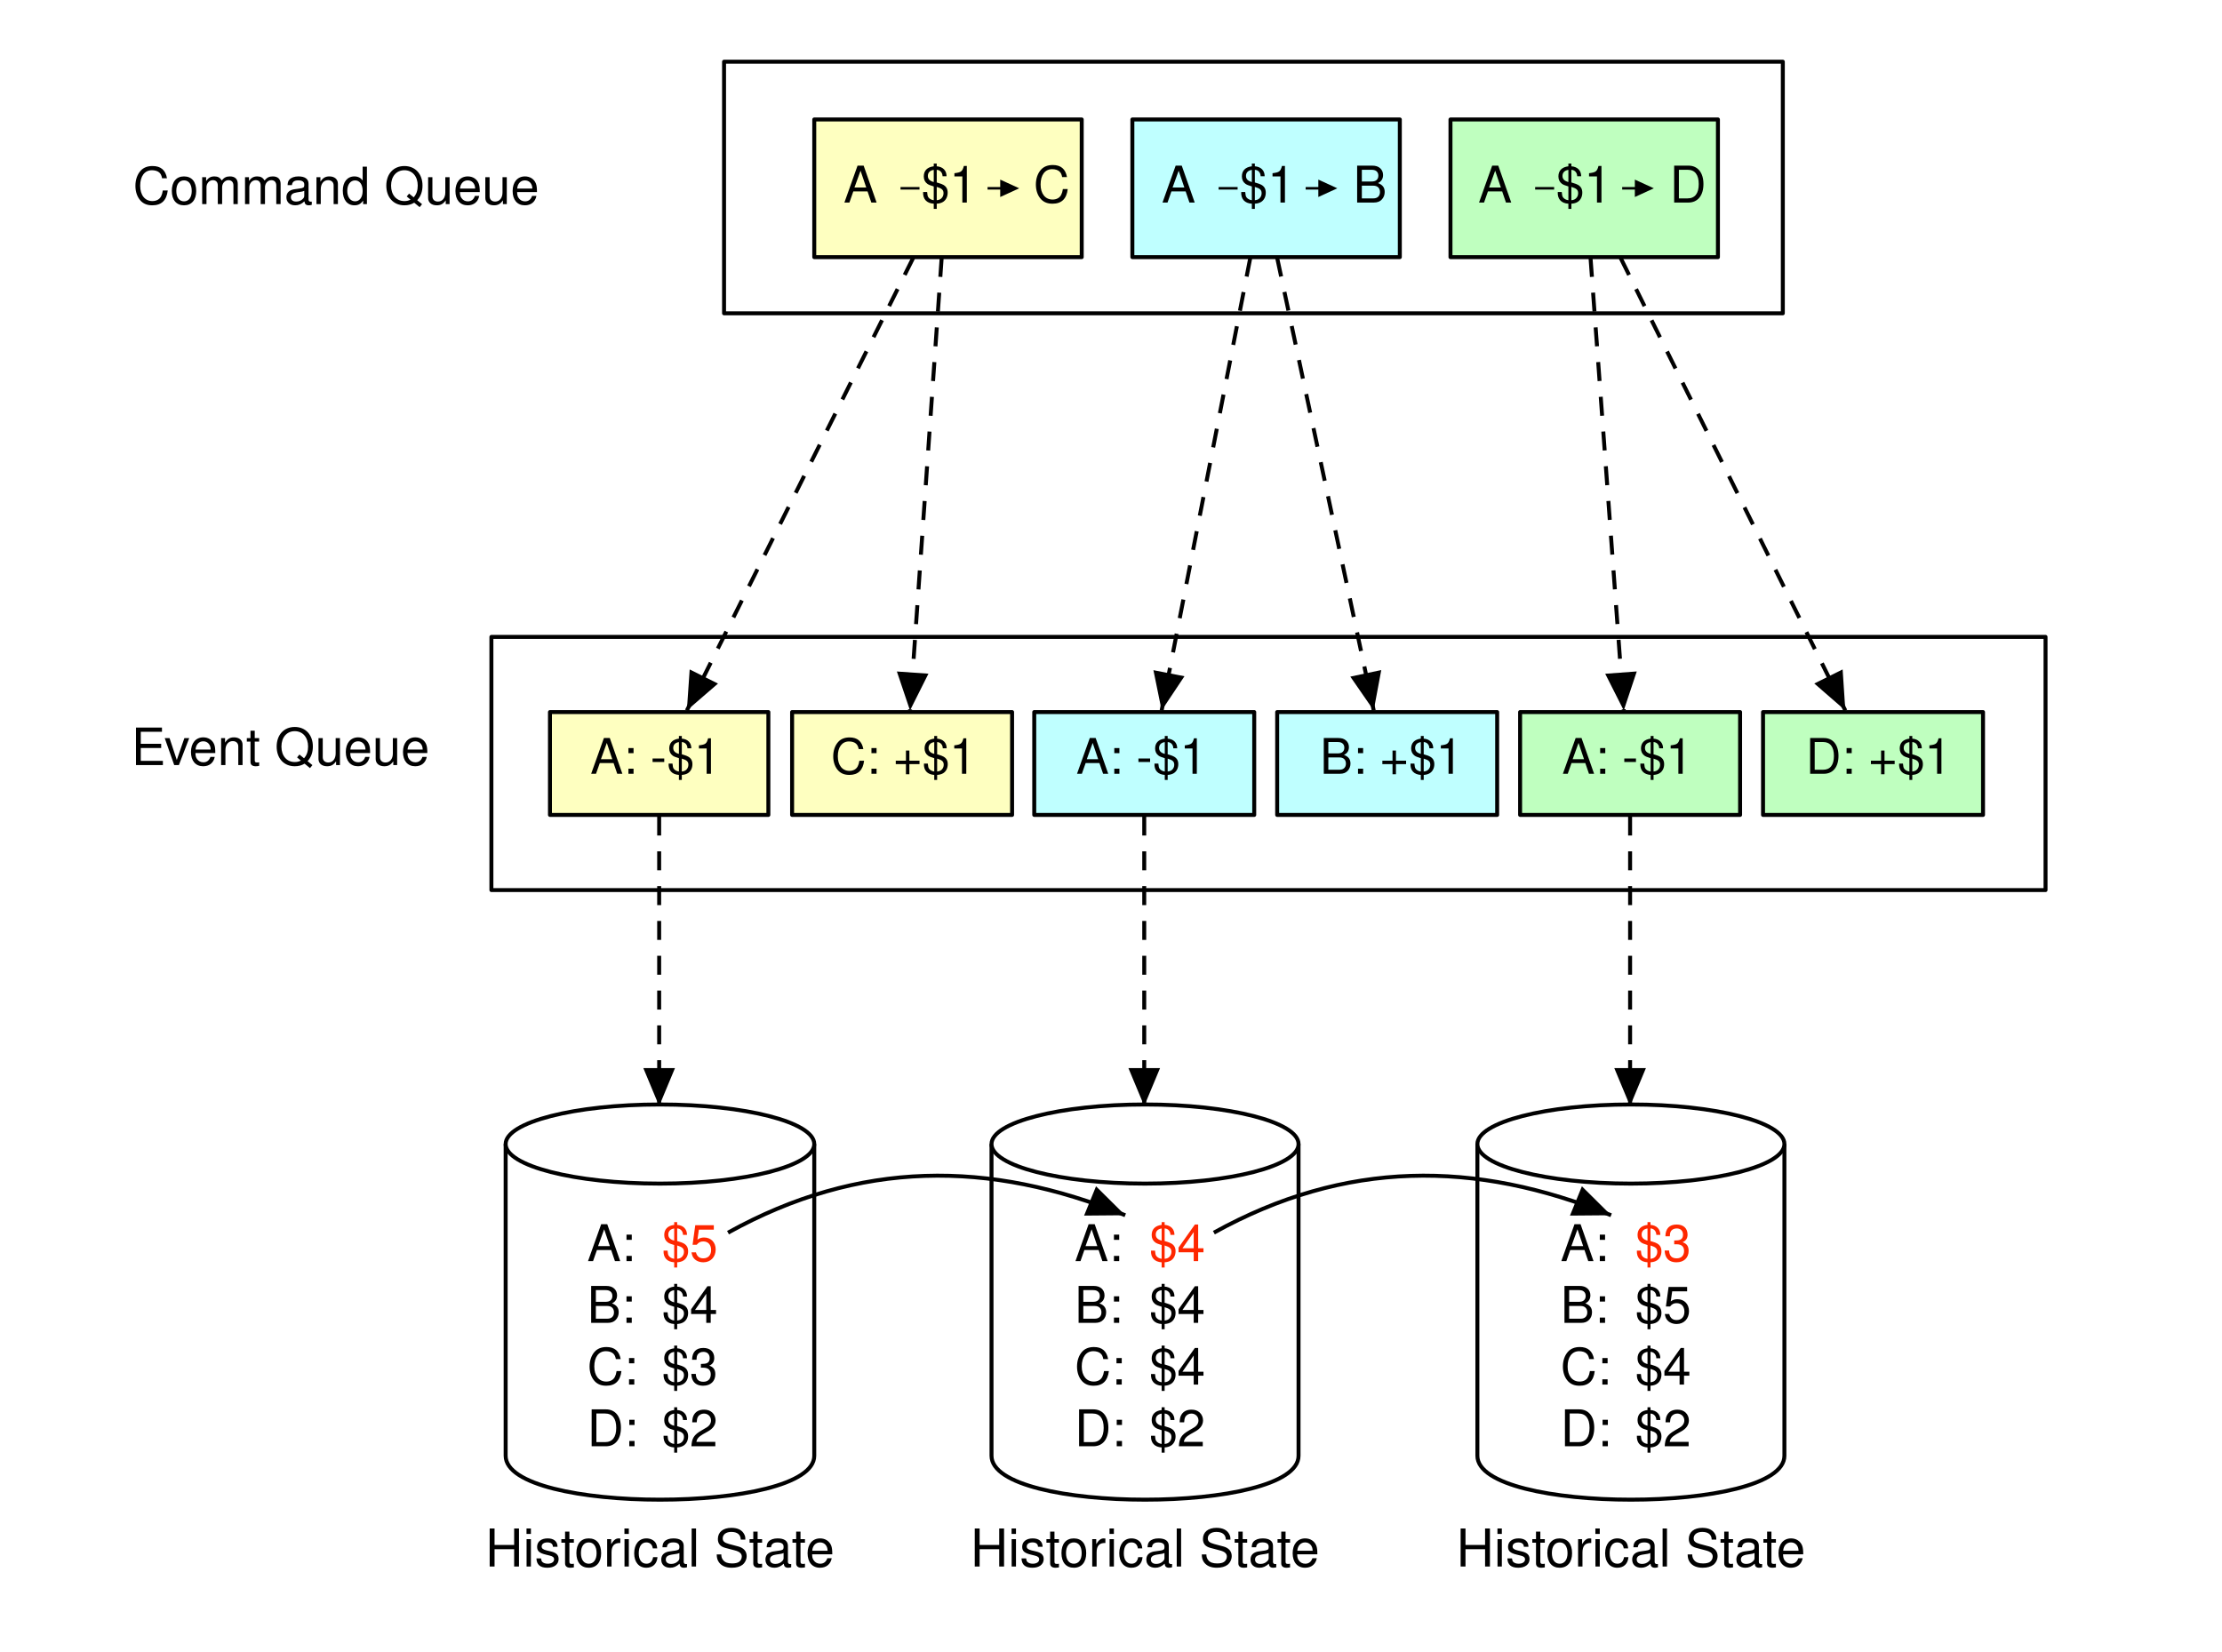
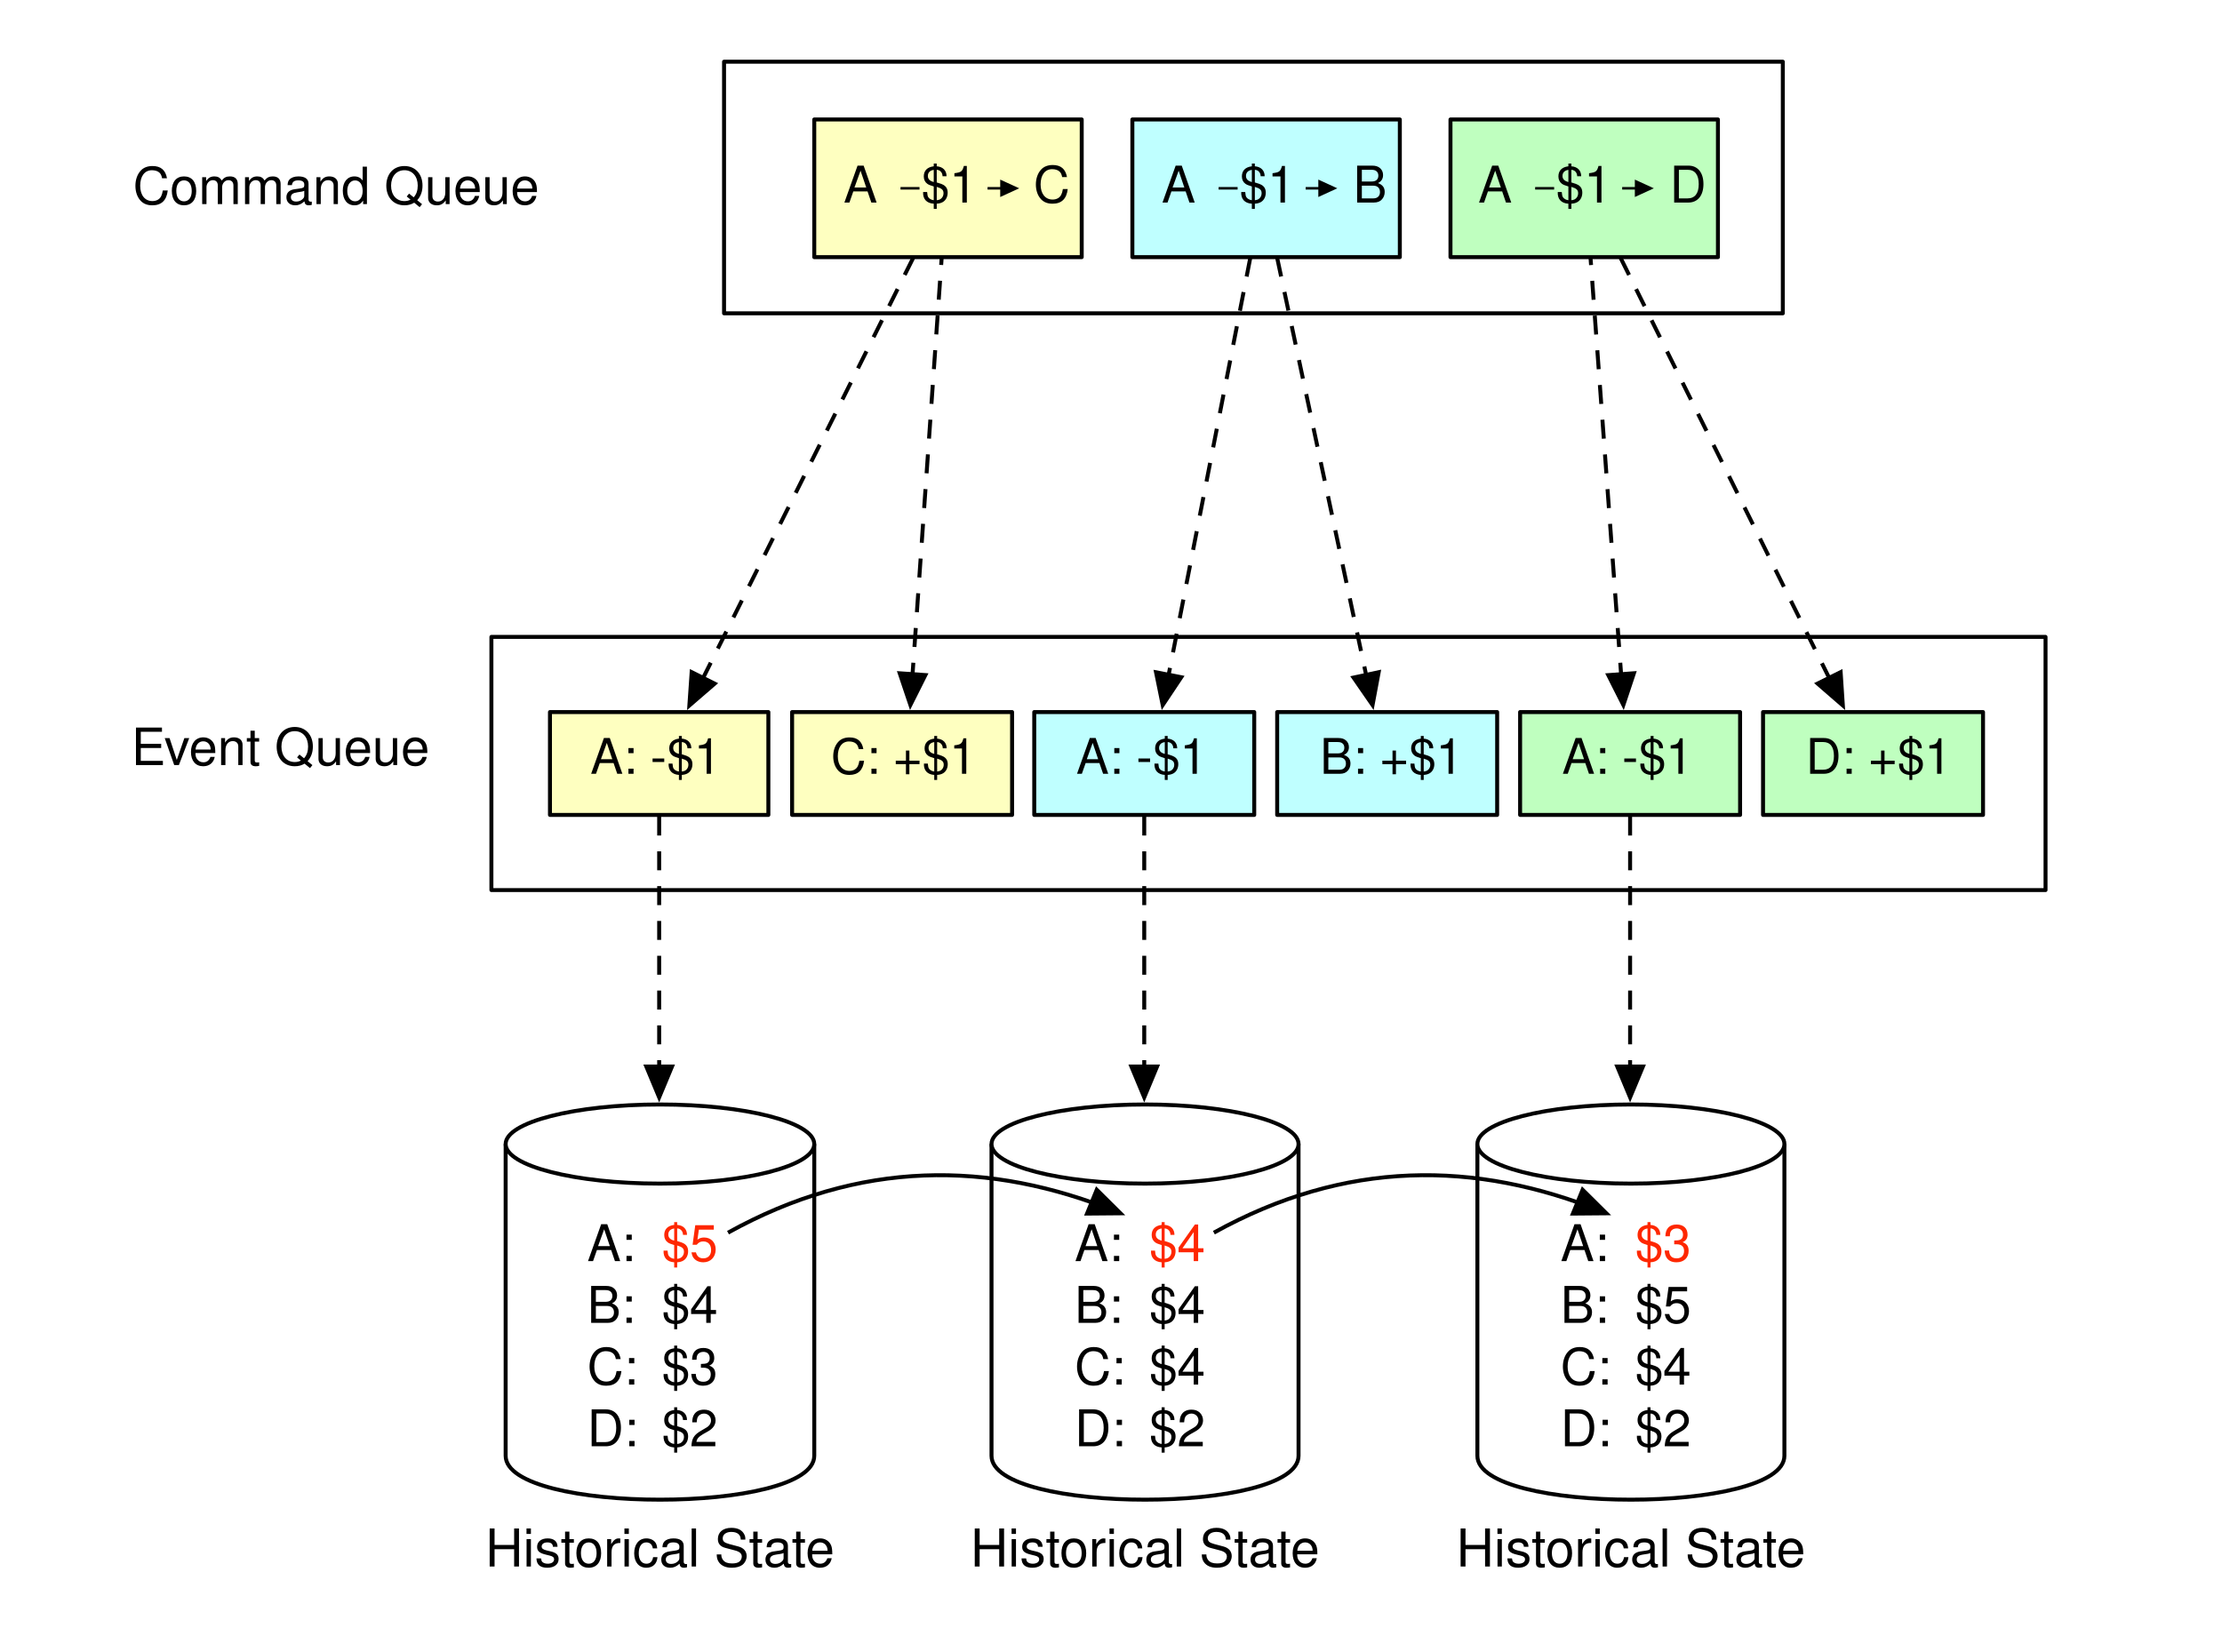
<svg xmlns="http://www.w3.org/2000/svg" width="1404" height="1044" viewBox="0 0 1404 1044" role="img" aria-labelledby="title desc">
  <defs>
    <style>
      text{font-family:Helvetica,Arial,"Liberation Sans",sans-serif;fill:#000;font-weight:400}
      .outline{fill:#fff;stroke:#000;stroke-width:2.5;stroke-linejoin:round}
      .yellow{fill:#feffc0}
      .cyan{fill:#bfffff}
      .green{fill:#bfffbf}
      .connector{fill:none;stroke:#000;stroke-width:2.5;stroke-linejoin:round}
      .dashed{fill:none;stroke:#000;stroke-width:2.5;stroke-dasharray:12 10;stroke-linejoin:round}
      .queue-label{font-size:32.5px}
      .command-text{font-size:32px}
      .event-text{font-size:31px}
      .state-value{font-size:32px}
      .snapshot-label{font-size:33px;text-anchor:middle}
      .mini-stroke{fill:none;stroke:#000;stroke-width:1.6;stroke-linecap:butt}
      .changed{fill:#fe2700}
    </style>
-     <marker id="arrowhead" markerWidth="24" markerHeight="20" viewBox="0 0 24 20" refX="24" refY="10" orient="auto" markerUnits="userSpaceOnUse">
+     <marker id="arrowhead" markerWidth="24" markerHeight="20" viewBox="0 0 24 20" refX="19" refY="10" orient="auto" markerUnits="userSpaceOnUse">
      <path d="M0 0 L24 10 L0 20 Z" fill="#000" />
    </marker>
  </defs>
  <rect width="1404" height="1044" fill="#fff" />
  <g id="command-queue">
    <rect class="outline" x="457.5" y="39" width="669" height="159" />
    <rect class="outline yellow" x="514.5" y="75.5" width="169" height="87" />
    <rect class="outline cyan" x="715.5" y="75.5" width="169" height="87" />
    <rect class="outline green" x="916.5" y="75.5" width="169" height="87" />
    <g id="command-c-symbols">
      <path class="mini-stroke" d="M569 119 H581" />
      <path class="mini-stroke" d="M624 119 H633" />
      <path d="M632 113.5 L644 119 L632 124.5 Z" fill="#000" />
    </g>
    <g id="command-b-symbols">
      <path class="mini-stroke" d="M770 119 H782" />
      <path class="mini-stroke" d="M825 119 H834" />
      <path d="M833 113.5 L845 119 L833 124.5 Z" fill="#000" />
    </g>
    <g id="command-d-symbols">
      <path class="mini-stroke" d="M970 119 H982" />
      <path class="mini-stroke" d="M1025 119 H1034" />
      <path d="M1033 113.5 L1045 119 L1033 124.5 Z" fill="#000" />
    </g>
  </g>
  <g id="event-queue">
    <rect class="outline" x="310.5" y="402.5" width="982" height="160" />
    <rect class="outline yellow" x="347.5" y="450" width="138" height="65" />
    <rect class="outline yellow" x="500.5" y="450" width="139" height="65" />
    <rect class="outline cyan" x="653.5" y="450" width="139" height="65" />
    <rect class="outline cyan" x="807" y="450" width="139" height="65" />
    <rect class="outline green" x="960.5" y="450" width="139" height="65" />
    <rect class="outline green" x="1114" y="450" width="139" height="65" />
  </g>
  <g id="command-expansion-routes">
-     <path class="dashed" data-connector="true" d="M577 163 L434 449" marker-end="url(#arrowhead)" />
-     <path class="dashed" data-connector="true" d="M595 163 L575 449" marker-end="url(#arrowhead)" />
-     <path class="dashed" data-connector="true" d="M790 163 L734 449" marker-end="url(#arrowhead)" />
-     <path class="dashed" data-connector="true" d="M807 163 L868 449" marker-end="url(#arrowhead)" />
-     <path class="dashed" data-connector="true" d="M1005 163 L1026 449" marker-end="url(#arrowhead)" />
-     <path class="dashed" data-connector="true" d="M1024 163 L1166 449" marker-end="url(#arrowhead)" />
+     <path id="command-c-to-debit" class="dashed" data-connector="true" d="M577 163 L436.361 444.278" marker-end="url(#arrowhead)" />
+     <path id="command-c-to-credit" class="dashed" data-connector="true" stroke-dashoffset="7.552" d="M595 163 L575.366 443.762" marker-end="url(#arrowhead)" />
+     <path id="command-b-to-debit" class="dashed" data-connector="true" d="M790 163 L735.01 443.843" marker-end="url(#arrowhead)" />
+     <path id="command-b-to-credit" class="dashed" data-connector="true" d="M807 163 L866.904 443.86" marker-end="url(#arrowhead)" />
+     <path id="command-d-to-debit" class="dashed" data-connector="true" stroke-dashoffset="7.481" d="M1005 163 L1025.616 443.763" marker-end="url(#arrowhead)" />
+     <path id="command-d-to-credit" class="dashed" data-connector="true" d="M1024 163 L1163.652 444.272" marker-end="url(#arrowhead)" />
  </g>
  <g id="event-to-snapshot-routes">
-     <path class="dashed" data-connector="true" d="M416.5 516 V699" marker-end="url(#arrowhead)" />
-     <path class="dashed" data-connector="true" d="M723 516 V699" marker-end="url(#arrowhead)" />
-     <path class="dashed" data-connector="true" d="M1030 516 V699" marker-end="url(#arrowhead)" />
+     <path id="debit-to-state-one" class="dashed" data-connector="true" d="M416.5 516 V691.75" marker-end="url(#arrowhead)" />
+     <path id="debit-to-state-two" class="dashed" data-connector="true" d="M723 516 V691.75" marker-end="url(#arrowhead)" />
+     <path id="debit-to-state-three" class="dashed" data-connector="true" d="M1030 516 V691.75" marker-end="url(#arrowhead)" />
  </g>
  <g id="historical-state-stores">
    <g id="historical-state-one">
      <path class="outline" d="M319.5 723 V920 C319.5 957 514.5 957 514.5 920 V723" />
      <ellipse class="outline" cx="417" cy="723" rx="97.5" ry="25" />
    </g>
    <g id="historical-state-two">
      <path class="outline" d="M626.5 723 V920 C626.5 957 820.5 957 820.5 920 V723" />
      <ellipse class="outline" cx="723.5" cy="723" rx="97" ry="25" />
    </g>
    <g id="historical-state-three">
      <path class="outline" d="M933.5 723 V920 C933.5 957 1127.5 957 1127.5 920 V723" />
      <ellipse class="outline" cx="1030.5" cy="723" rx="97" ry="25" />
    </g>
  </g>
  <g id="snapshot-progression">
-     <path class="connector" data-connector="true" d="M460 779 C543 733 625 733 711 768" marker-end="url(#arrowhead)" />
-     <path class="connector" data-connector="true" d="M767 779 C850 733 932 733 1018 768" marker-end="url(#arrowhead)" />
+     <path id="state-one-to-two" class="connector" data-connector="true" d="M460 779 C543 733 625 733 706.369 766.115" marker-end="url(#arrowhead)" />
+     <path id="state-two-to-three" class="connector" data-connector="true" d="M767 779 C850 733 932 733 1013.369 766.115" marker-end="url(#arrowhead)" />
  </g>
  <g id="labels">
    <text class="queue-label" x="84" y="129">Command Queue</text>
    <text class="queue-label" x="83" y="483.5">Event Queue</text>
    <text class="command-text" x="533" y="128">A</text>
    <text class="command-text" x="582" y="128">$1</text>
    <text class="command-text" x="653" y="128">C</text>
    <text class="command-text" x="734" y="128">A</text>
    <text class="command-text" x="783" y="128">$1</text>
    <text class="command-text" x="855" y="128">B</text>
    <text class="command-text" x="934" y="128">A</text>
    <text class="command-text" x="983" y="128">$1</text>
    <text class="command-text" x="1055" y="128">D</text>
    <text class="event-text" x="373" y="489">A: -$1</text>
    <text class="event-text" x="525" y="489">C: +$1</text>
    <text class="event-text" x="680" y="489">A: -$1</text>
    <text class="event-text" x="834" y="489">B: +$1</text>
    <text class="event-text" x="987" y="489">A: -$1</text>
    <text class="event-text" x="1141" y="489">D: +$1</text>
    <text class="state-value" x="371" y="797">A:</text>
    <text class="state-value changed" x="418" y="797">$5</text>
    <text class="state-value" x="371" y="836">B:</text>
    <text class="state-value" x="418" y="836">$4</text>
    <text class="state-value" x="371" y="875">C:</text>
    <text class="state-value" x="418" y="875">$3</text>
    <text class="state-value" x="371" y="914">D:</text>
    <text class="state-value" x="418" y="914">$2</text>
    <text class="state-value" x="679" y="797">A:</text>
    <text class="state-value changed" x="726" y="797">$4</text>
    <text class="state-value" x="679" y="836">B:</text>
    <text class="state-value" x="726" y="836">$4</text>
    <text class="state-value" x="679" y="875">C:</text>
    <text class="state-value" x="726" y="875">$4</text>
    <text class="state-value" x="679" y="914">D:</text>
    <text class="state-value" x="726" y="914">$2</text>
    <text class="state-value" x="986" y="797">A:</text>
    <text class="state-value changed" x="1033" y="797">$3</text>
    <text class="state-value" x="986" y="836">B:</text>
    <text class="state-value" x="1033" y="836">$5</text>
    <text class="state-value" x="986" y="875">C:</text>
    <text class="state-value" x="1033" y="875">$4</text>
    <text class="state-value" x="986" y="914">D:</text>
    <text class="state-value" x="1033" y="914">$2</text>
    <text class="snapshot-label" x="417" y="990">Historical State</text>
    <text class="snapshot-label" x="723.5" y="990">Historical State</text>
    <text class="snapshot-label" x="1030.5" y="990">Historical State</text>
  </g>
</svg>
